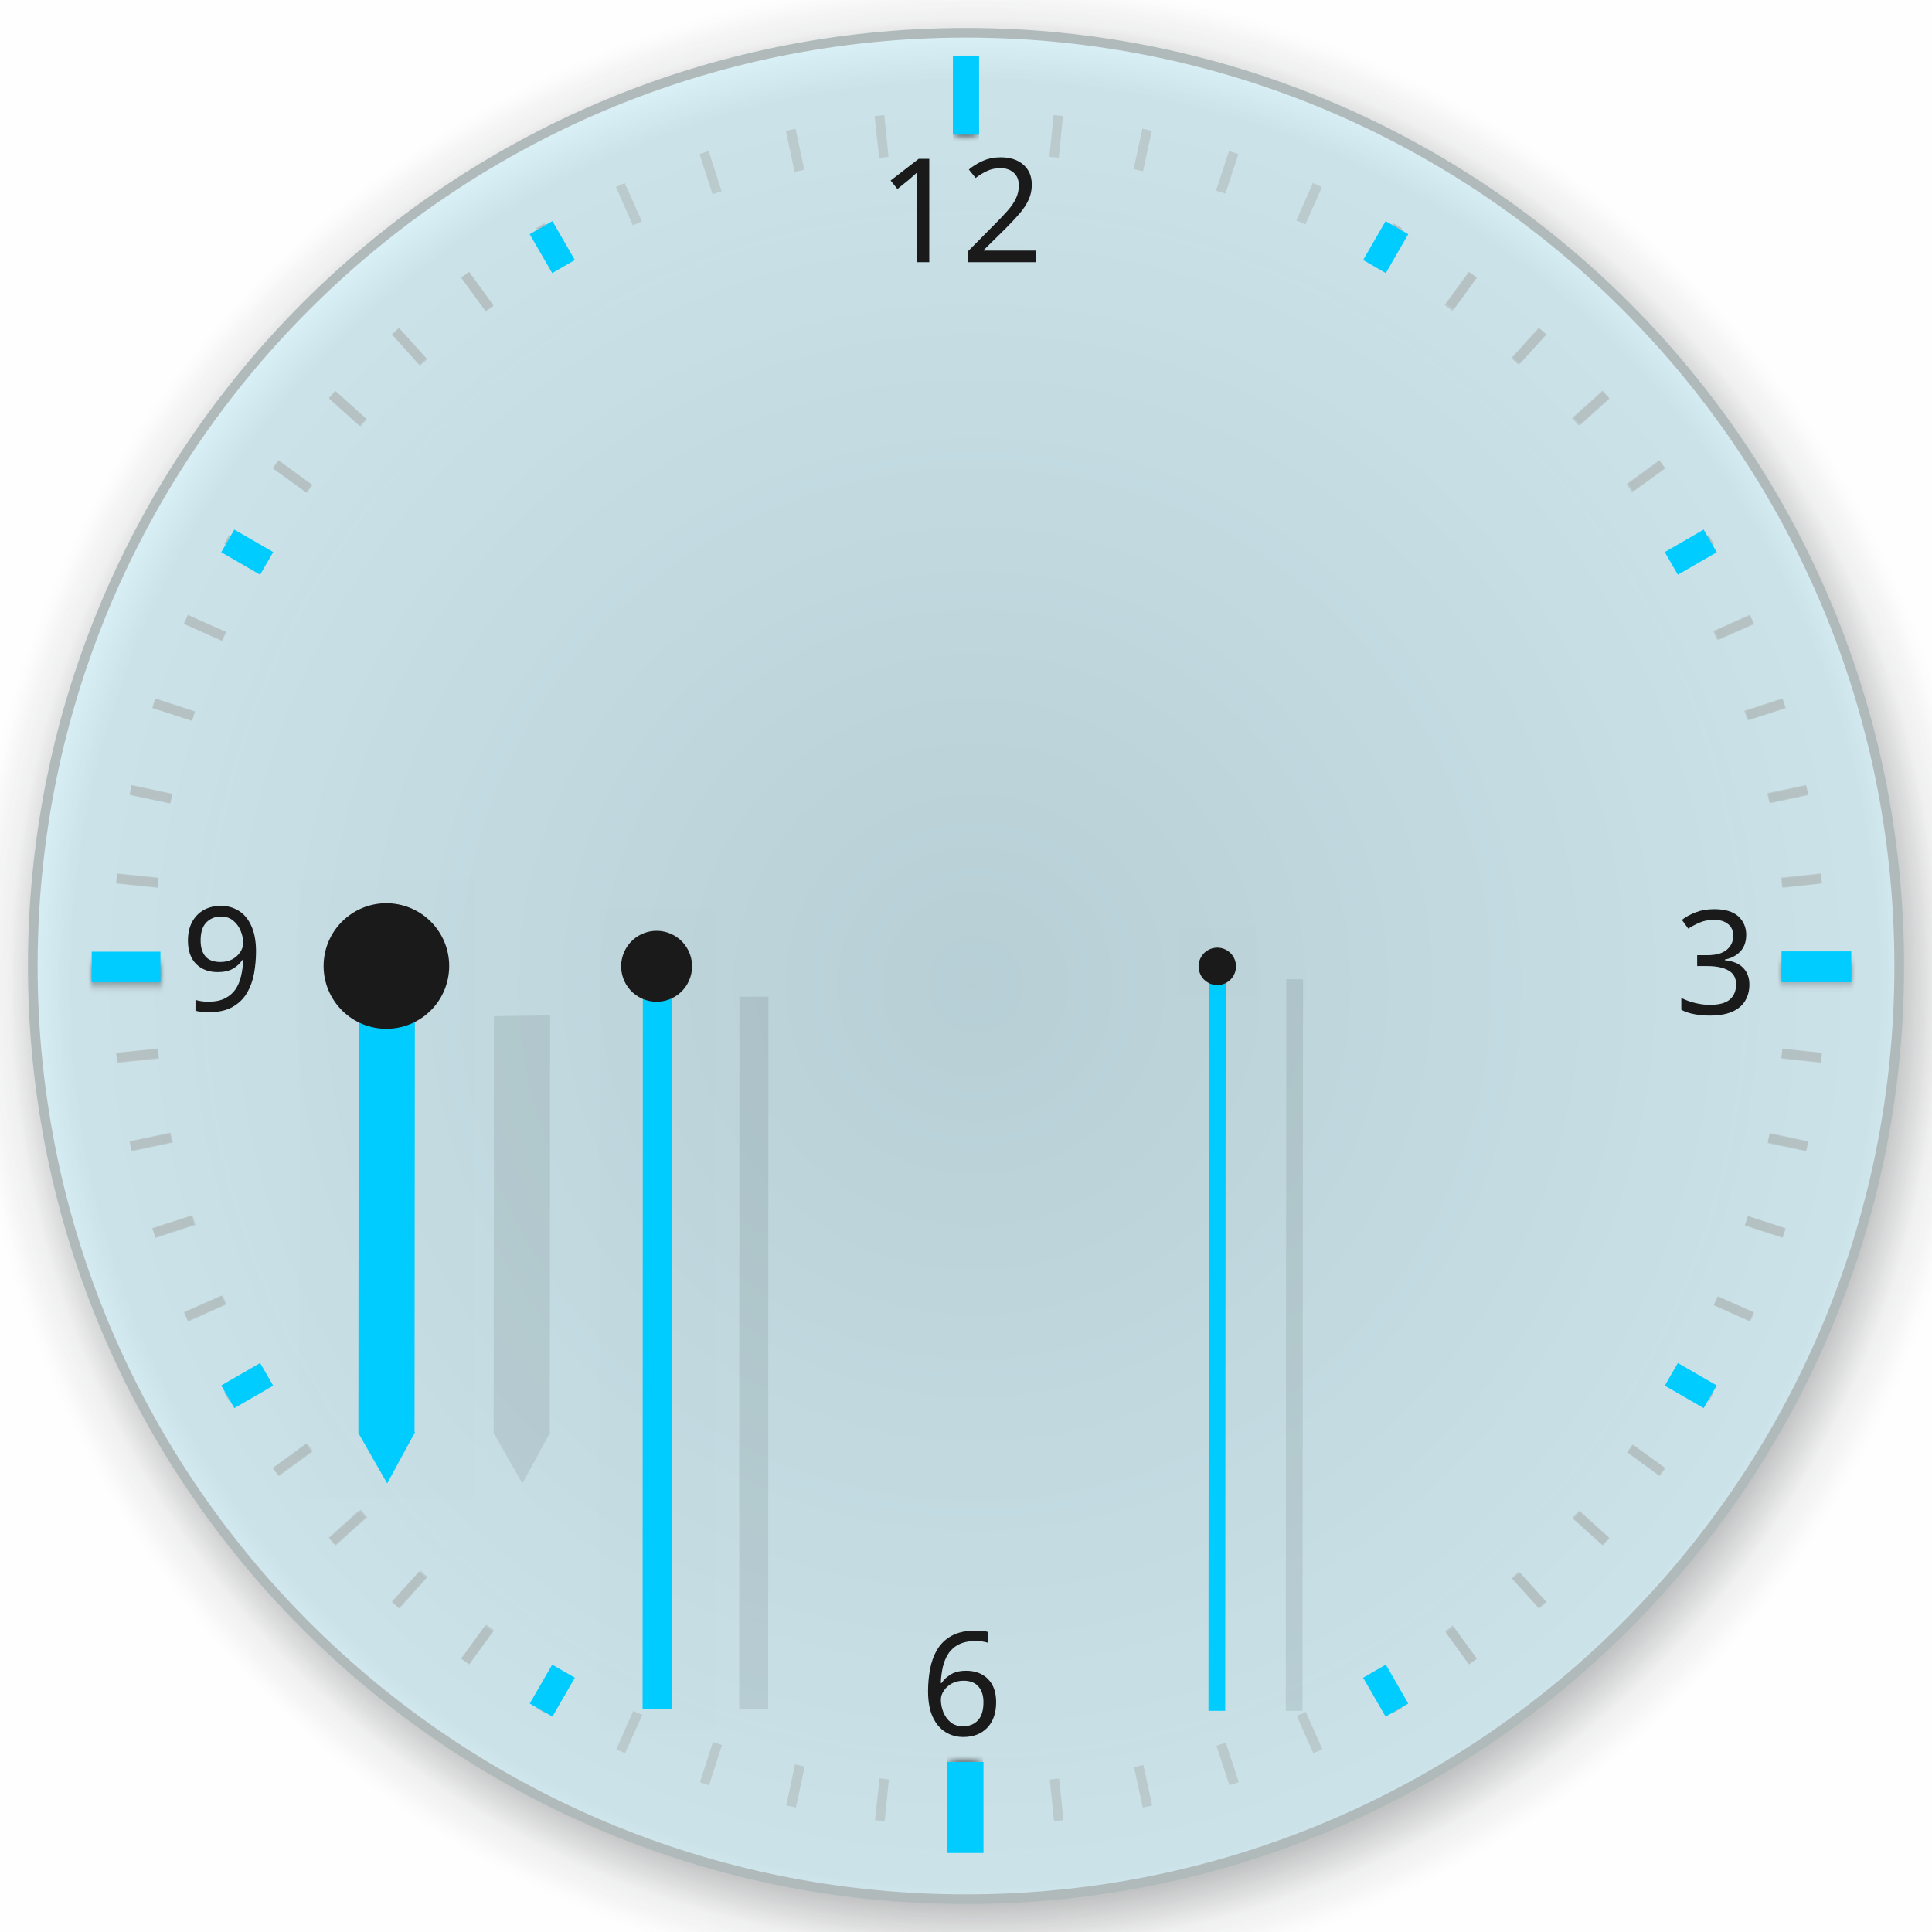
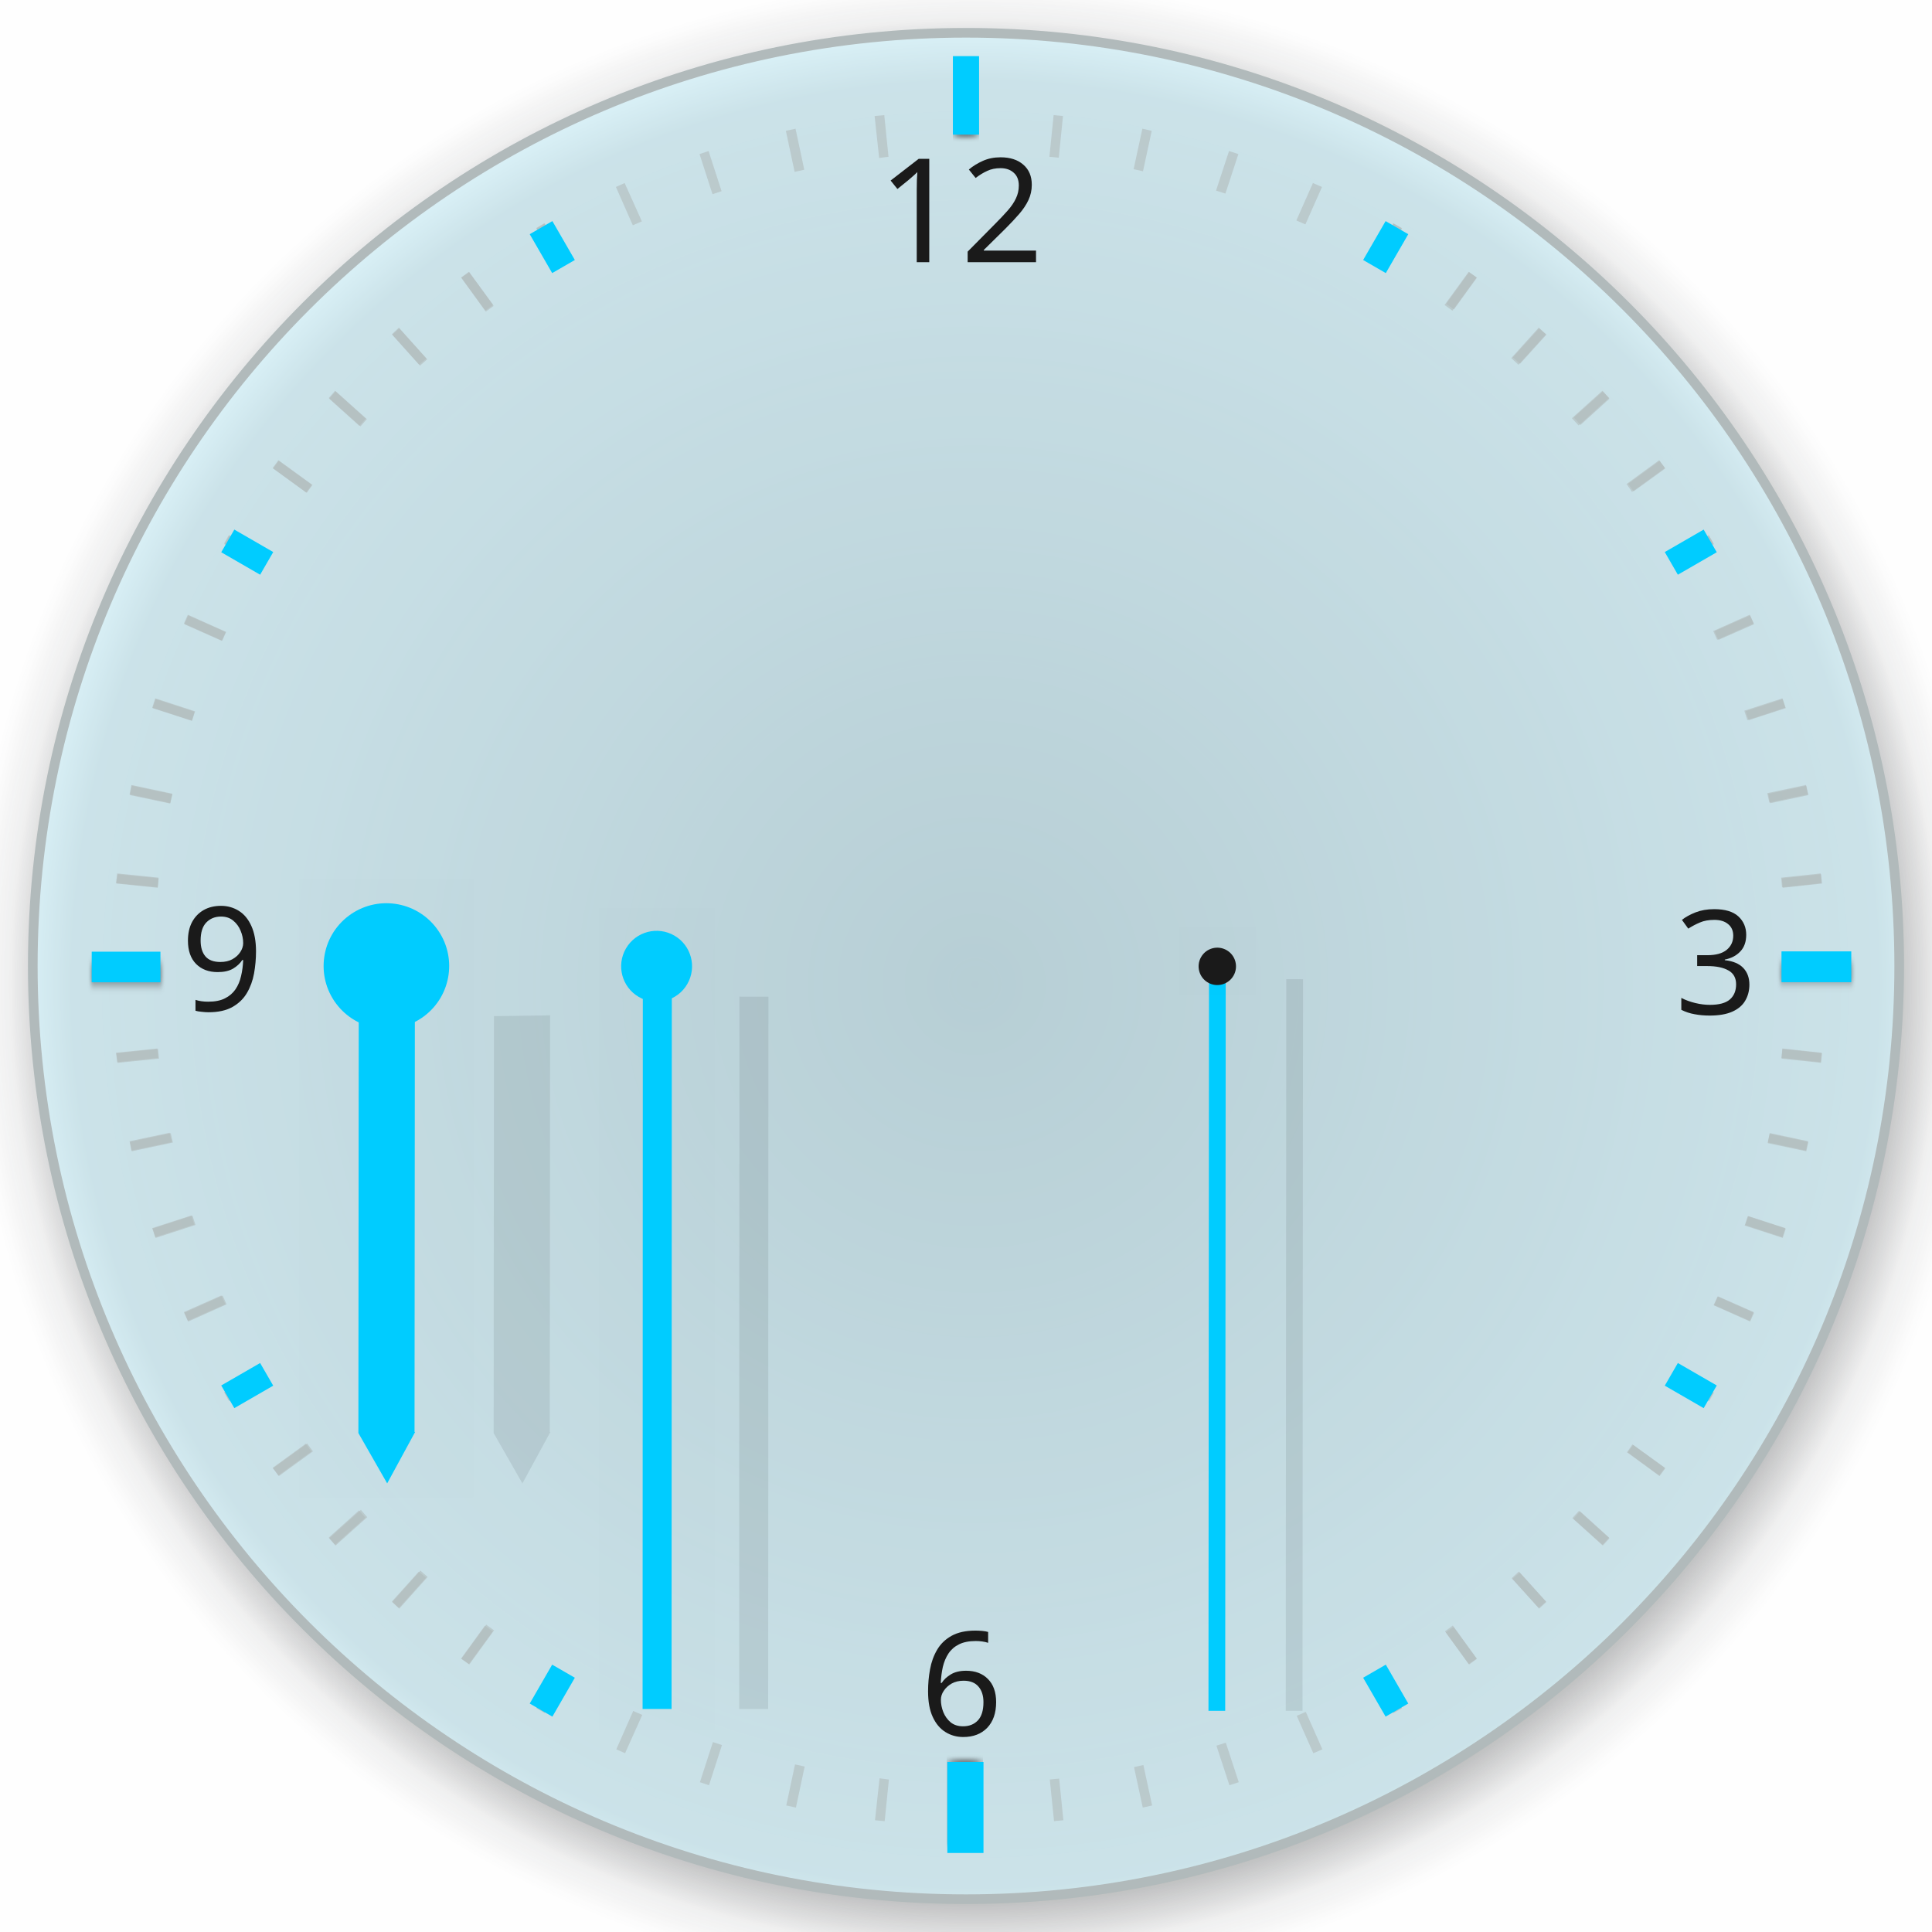
<svg xmlns="http://www.w3.org/2000/svg" xmlns:xlink="http://www.w3.org/1999/xlink" version="1.0" height="200" width="200" id="svg2">
  <defs id="defs5">
    <linearGradient id="linearGradient4011">
      <stop id="stop4013" offset="0" style="stop-color:#232629;stop-opacity:1;" />
      <stop style="stop-color:#232629;stop-opacity:0.523;" offset="0.9" id="stop4019" />
      <stop id="stop4021" offset="0.96" style="stop-color:#232629;stop-opacity:0.107;" />
      <stop id="stop4015" offset="1" style="stop-color:#232629;stop-opacity:0;" />
    </linearGradient>
    <filter height="1.905" y="-0.453" width="1.123" x="-0.061" id="filter5590" color-interpolation-filters="sRGB">
      <feGaussianBlur id="feGaussianBlur5592" stdDeviation="0.511" />
    </filter>
    <filter height="1.905" y="-0.453" width="1.123" x="-0.061" id="filter5574" color-interpolation-filters="sRGB">
      <feGaussianBlur id="feGaussianBlur5576" stdDeviation="0.511" />
    </filter>
    <filter height="1.123" y="-0.061" width="1.905" x="-0.453" id="filter5578" color-interpolation-filters="sRGB">
      <feGaussianBlur id="feGaussianBlur5580" stdDeviation="0.511" />
    </filter>
    <radialGradient r="96.606" fy="382.729" fx="1255.872" cy="382.729" cx="1255.872" gradientUnits="userSpaceOnUse" id="radialGradient4671" xlink:href="#linearGradient4011" />
    <radialGradient r="96.606" fy="382.729" fx="1255.872" cy="382.729" cx="1255.872" gradientUnits="userSpaceOnUse" id="radialGradient4671-1" xlink:href="#linearGradient4011" gradientTransform="matrix(1.076543,0,0,1.076543,-333.5874,169.8928)" />
  </defs>
  <g transform="translate(-1798.136,76.7415)" style="display:none" id="layer1" />
  <g transform="translate(-1798.136,76.7415)" style="display:inline" id="layer2" />
  <g id="layer4" style="display:inline" transform="translate(-1028.03,408.4746)" />
  <g id="layer5" style="display:inline" transform="translate(-1028.03,408.4746)" />
  <g transform="translate(-917.4624,-480.017)" id="ClockFace">
    <circle id="path4329-4" style="fill:url(#radialGradient4671-1);fill-opacity:1;stroke:none;opacity:0.66" cx="1018.413" cy="581.917" r="104" />
    <g id="g4323">
      <rect style="opacity:0.005;fill:#717171;fill-opacity:1;stroke:none" id="rect4069" width="214" height="214" x="910.462" y="473.017" />
      <circle transform="matrix(1.076543,0,0,1.076543,-334.5376,169.9925)" id="path4329" style="fill:url(#radialGradient4671);fill-opacity:1;stroke:none" />
      <g id="g4245">
        <path d="m 1352.477,382.729 a 96.606,96.606 0 0 1 -96.606,96.606 96.606,96.606 0 0 1 -96.606,-96.606 96.606,96.606 0 0 1 96.606,-96.606 96.606,96.606 0 0 1 96.606,96.606 z" id="path5099" style="fill:#d5f6ff;fill-opacity:1;stroke:none;opacity:0.7" transform="translate(-238.4086,197.2873)" />
        <g transform="translate(-0.5084997,-0.4121934)" id="g6149">
          <path id="path5480" d="m 974.362,503.58 -0.844,0.5 2.094,3.594 c 0.278,-0.163 0.564,-0.308 0.844,-0.469 z m 87.875,0 -2.031,3.531 c 0.293,0.167 0.585,0.33 0.875,0.5 l 2.031,-3.531 z m -95.687,5.031 -0.812,0.562 2.469,3.406 c 0.269,-0.199 0.541,-0.398 0.813,-0.594 z m 103.5,0 -2.375,3.281 c 0.267,0.192 0.548,0.368 0.812,0.562 l 2.375,-3.281 z m -110.75,5.812 -0.719,0.656 2.781,3.094 c 0.24,-0.219 0.508,-0.408 0.75,-0.625 z m 118,0 -2.719,3 c 0.248,0.221 0.504,0.432 0.75,0.656 l 2.719,-3 z m -124.594,6.531 -0.656,0.75 3.125,2.812 c 0.219,-0.247 0.434,-0.505 0.656,-0.75 z m 131.188,0 -3,2.688 c 0.233,0.255 0.458,0.523 0.687,0.781 l 3,-2.719 z m -137.063,7.188 -0.594,0.781 3.438,2.5 c 0.192,-0.268 0.367,-0.547 0.562,-0.812 z m 142.938,0 -3.25,2.375 c 0.191,0.259 0.375,0.52 0.562,0.781 l 3.281,-2.375 z m -148.063,7.75 -0.5,0.875 3.688,2.125 c 0.166,-0.292 0.331,-0.585 0.5,-0.875 z m 153.188,0 -3.5,2.031 c 0.17,0.29 0.333,0.582 0.5,0.875 l 3.5,-2.031 z m -157.438,8.25 -0.406,0.906 3.875,1.719 c 0.133,-0.305 0.27,-0.603 0.406,-0.906 z m 161.688,0 -3.688,1.625 c 0.136,0.301 0.274,0.603 0.406,0.906 l 3.688,-1.625 z m -165.063,8.656 -0.312,0.938 4.062,1.312 c 0.098,-0.308 0.18,-0.631 0.281,-0.938 z m 168.438,0 -3.844,1.25 c 0.102,0.31 0.214,0.626 0.312,0.938 l 3.844,-1.25 z m -170.906,8.969 -0.188,0.969 4.156,0.875 c 0.066,-0.324 0.149,-0.646 0.219,-0.969 z m 173.344,0 -3.937,0.844 c 0.069,0.321 0.122,0.647 0.187,0.969 l 3.969,-0.844 z m -174.812,9.156 -0.125,0.969 4.281,0.438 c 0.031,-0.322 0.059,-0.648 0.094,-0.969 l -4.25,-0.438 z m 176.344,0 -4.062,0.438 c 0.035,0.321 0.063,0.647 0.094,0.969 l 4.062,-0.438 -0.094,-0.969 z m -172.156,18.094 -4.312,0.438 0.125,1 4.281,-0.438 c -0.037,-0.333 -0.061,-0.666 -0.094,-1 z m 168.156,0 c -0.033,0.334 -0.057,0.667 -0.094,1 l 4.094,0.438 0.094,-1 z m -166.844,8.719 -4.219,0.906 0.188,0.969 4.25,-0.906 c -0.071,-0.322 -0.152,-0.645 -0.219,-0.969 z m 165.531,0.062 c -0.067,0.324 -0.148,0.646 -0.219,0.969 l 4,0.844 0.219,-0.969 z m -163.281,8.469 -4.125,1.344 0.312,0.969 4.125,-1.344 c -0.107,-0.323 -0.209,-0.644 -0.312,-0.969 z m 161,0.062 c -0.104,0.325 -0.205,0.646 -0.313,0.969 l 3.938,1.281 0.312,-0.969 z m -157.875,8.219 -3.969,1.781 0.406,0.906 3.969,-1.781 c -0.138,-0.303 -0.272,-0.601 -0.406,-0.906 z m 154.75,0.094 c -0.134,0.303 -0.269,0.605 -0.406,0.906 l 3.781,1.688 0.406,-0.906 z m -150.75,7.781 -3.813,2.188 0.5,0.875 3.813,-2.188 c -0.17,-0.289 -0.334,-0.584 -0.5,-0.875 z m 146.75,0.094 c -0.168,0.292 -0.329,0.585 -0.5,0.875 l 3.625,2.094 0.5,-0.875 z m -142,7.344 -3.531,2.562 0.594,0.812 3.531,-2.562 c -0.2,-0.27 -0.397,-0.54 -0.594,-0.812 z m 137.187,0.094 c -0.193,0.268 -0.366,0.547 -0.562,0.812 l 3.375,2.469 0.594,-0.812 z m -131.625,6.781 -3.281,2.938 0.656,0.75 3.281,-2.938 c -0.224,-0.246 -0.435,-0.502 -0.656,-0.75 z m 126.094,0.094 c -0.226,0.253 -0.458,0.499 -0.688,0.75 l 3.156,2.844 0.687,-0.75 z m -119.937,6.188 -2.906,3.25 0.719,0.688 2.938,-3.281 c -0.248,-0.221 -0.504,-0.432 -0.75,-0.656 z m 113.719,0.094 c -0.251,0.228 -0.496,0.462 -0.75,0.688 l 2.844,3.156 0.75,-0.688 z m -106.906,5.5 -2.562,3.531 0.812,0.594 2.562,-3.531 c -0.272,-0.195 -0.543,-0.395 -0.812,-0.594 z m 100.062,0.094 c -0.27,0.198 -0.54,0.399 -0.812,0.594 l 2.5,3.438 0.812,-0.594 z m -92.656,4.781 -2.187,3.781 0.844,0.5 2.188,-3.812 c -0.28,-0.16 -0.566,-0.306 -0.844,-0.469 z m 85.25,0.062 c -0.283,0.165 -0.559,0.338 -0.844,0.5 l 2.125,3.719 0.875,-0.5 z m -77.437,4 -1.75,3.969 0.906,0.406 1.781,-3.969 c -0.313,-0.138 -0.626,-0.265 -0.937,-0.406 z m 69.625,0.094 c -0.308,0.139 -0.628,0.271 -0.938,0.406 l 1.719,3.875 0.938,-0.406 z m -61.375,3.125 -1.344,4.156 0.938,0.312 1.344,-4.156 c -0.314,-0.1 -0.625,-0.209 -0.937,-0.312 z m 53.094,0.062 c -0.322,0.106 -0.645,0.21 -0.969,0.312 l 1.344,4.094 0.969,-0.312 z m -44.594,2.25 -0.906,4.25 1,0.219 0.906,-4.25 c -0.334,-0.069 -0.668,-0.146 -1,-0.219 z m 36.062,0.062 c -0.327,0.07 -0.641,0.152 -0.969,0.219 l 0.906,4.188 0.969,-0.219 z m -27.312,1.375 -0.469,4.344 1,0.094 0.438,-4.312 c -0.325,-0.032 -0.645,-0.089 -0.969,-0.125 z m 18.594,0.031 c -0.323,0.035 -0.645,0.062 -0.969,0.094 l 0.437,4.312 0.969,-0.094 z" style="font-size:medium;font-style:normal;font-variant:normal;font-weight:normal;font-stretch:normal;text-indent:0;text-align:start;text-decoration:none;line-height:normal;letter-spacing:normal;word-spacing:normal;text-transform:none;direction:ltr;block-progression:tb;writing-mode:lr-tb;text-anchor:start;baseline-shift:baseline;opacity:0.6;color:#000000;fill:#b1babb;fill-opacity:1;stroke:none;stroke-width:1px;marker:none;visibility:visible;display:inline;overflow:visible;enable-background:accumulate;font-family:Sans;-inkscape-font-specification:Sans" />
          <path style="color:#000000;font-style:normal;font-variant:normal;font-weight:normal;font-stretch:normal;font-size:medium;line-height:normal;font-family:Sans;-inkscape-font-specification:Sans;text-indent:0;text-align:start;text-decoration:none;text-decoration-line:none;letter-spacing:normal;word-spacing:normal;text-transform:none;direction:ltr;block-progression:tb;writing-mode:lr-tb;baseline-shift:baseline;text-anchor:start;display:inline;overflow:visible;visibility:visible;opacity:0.6;fill:#b1babb;fill-opacity:1;stroke:none;stroke-width:1px;marker:none;enable-background:accumulate" d="m 974.322,657.721 -0.844,-0.5 2.094,-3.594 c 0.278,0.163 0.564,0.308 0.844,0.469 z m 87.875,0 -2.031,-3.531 c 0.293,-0.167 0.585,-0.33 0.875,-0.5 l 2.031,3.531 z m -95.688,-5.031 -0.812,-0.562 2.469,-3.406 c 0.269,0.199 0.541,0.398 0.813,0.594 z m 103.5,0 -2.375,-3.281 c 0.267,-0.192 0.548,-0.368 0.812,-0.562 l 2.375,3.281 z m -110.75,-5.812 -0.719,-0.656 2.781,-3.094 c 0.24,0.219 0.508,0.408 0.75,0.625 z m 118,0 -2.719,-3 c 0.248,-0.221 0.504,-0.432 0.75,-0.656 l 2.719,3 z m -124.594,-6.531 -0.656,-0.75 3.125,-2.812 c 0.219,0.247 0.434,0.505 0.656,0.75 z m 131.188,0 -3,-2.688 c 0.233,-0.255 0.458,-0.523 0.687,-0.781 l 3,2.719 z m -137.063,-7.188 -0.594,-0.781 3.438,-2.5 c 0.192,0.268 0.367,0.547 0.562,0.812 z m 142.938,0 -3.25,-2.375 c 0.191,-0.259 0.375,-0.52 0.562,-0.781 l 3.281,2.375 z m -148.063,-7.75 -0.5,-0.875 3.688,-2.125 c 0.166,0.292 0.331,0.585 0.5,0.875 z m 153.188,0 -3.5,-2.031 c 0.17,-0.29 0.333,-0.582 0.5,-0.875 l 3.5,2.031 z m -157.438,-8.25 -0.406,-0.906 3.875,-1.719 c 0.133,0.305 0.27,0.603 0.406,0.906 z m 161.688,0 -3.688,-1.625 c 0.136,-0.301 0.274,-0.603 0.406,-0.906 l 3.688,1.625 z m -165.063,-8.656 -0.312,-0.938 4.062,-1.312 c 0.098,0.308 0.18,0.631 0.281,0.938 z m 168.438,0 -3.844,-1.25 c 0.102,-0.31 0.214,-0.626 0.312,-0.938 l 3.844,1.25 z m -170.906,-8.969 -0.188,-0.969 4.156,-0.875 c 0.066,0.324 0.149,0.646 0.219,0.969 z m 173.344,0 -3.937,-0.844 c 0.069,-0.321 0.122,-0.647 0.187,-0.969 l 3.969,0.844 z m -174.812,-9.156 -0.125,-0.969 4.281,-0.438 c 0.031,0.322 0.059,0.648 0.094,0.969 l -4.25,0.438 z m 176.344,0 -4.062,-0.438 c 0.035,-0.321 0.063,-0.647 0.094,-0.969 l 4.062,0.438 -0.094,0.969 z m -172.156,-18.094 -4.312,-0.438 0.125,-1 4.281,0.438 c -0.037,0.333 -0.061,0.666 -0.094,1 z m 168.156,0 c -0.033,-0.334 -0.057,-0.667 -0.094,-1 l 4.094,-0.438 0.094,1 z m -166.844,-8.719 -4.219,-0.906 0.188,-0.969 4.25,0.906 c -0.071,0.322 -0.152,0.645 -0.219,0.969 z m 165.531,-0.062 c -0.067,-0.324 -0.148,-0.646 -0.219,-0.969 l 4,-0.844 0.219,0.969 z m -163.281,-8.469 -4.125,-1.344 0.312,-0.969 4.125,1.344 c -0.107,0.323 -0.209,0.644 -0.312,0.969 z m 161,-0.062 c -0.104,-0.325 -0.205,-0.646 -0.313,-0.969 l 3.938,-1.281 0.312,0.969 z m -157.875,-8.219 -3.969,-1.781 0.406,-0.906 3.969,1.781 c -0.138,0.303 -0.272,0.601 -0.406,0.906 z m 154.75,-0.094 c -0.134,-0.303 -0.269,-0.605 -0.406,-0.906 l 3.781,-1.688 0.406,0.906 z m -150.75,-7.781 -3.813,-2.188 0.5,-0.875 3.813,2.188 c -0.17,0.289 -0.334,0.584 -0.5,0.875 z m 146.75,-0.094 c -0.168,-0.292 -0.329,-0.585 -0.5,-0.875 l 3.625,-2.094 0.5,0.875 z m -142,-7.344 -3.531,-2.562 0.594,-0.812 3.531,2.562 c -0.2,0.27 -0.397,0.54 -0.594,0.812 z m 137.187,-0.094 c -0.193,-0.268 -0.366,-0.547 -0.562,-0.812 l 3.375,-2.469 0.594,0.812 z m -131.625,-6.781 -3.281,-2.938 0.656,-0.75 3.281,2.938 c -0.224,0.246 -0.435,0.502 -0.656,0.75 z m 126.094,-0.094 c -0.226,-0.253 -0.458,-0.499 -0.688,-0.75 l 3.156,-2.844 0.687,0.75 z m -119.938,-6.188 -2.906,-3.25 0.719,-0.688 2.938,3.281 c -0.248,0.221 -0.504,0.432 -0.75,0.656 z m 113.719,-0.094 c -0.251,-0.228 -0.496,-0.462 -0.75,-0.688 l 2.844,-3.156 0.75,0.688 z m -106.906,-5.5 -2.562,-3.531 0.812,-0.594 2.562,3.531 c -0.272,0.195 -0.543,0.395 -0.812,0.594 z m 100.063,-0.094 c -0.27,-0.198 -0.54,-0.399 -0.812,-0.594 l 2.5,-3.438 0.812,0.594 z m -92.656,-4.781 -2.187,-3.781 0.844,-0.5 2.188,3.812 c -0.28,0.16 -0.566,0.306 -0.844,0.469 z m 85.25,-0.062 c -0.283,-0.165 -0.559,-0.338 -0.844,-0.5 l 2.125,-3.719 0.875,0.5 z m -77.437,-4 -1.75,-3.969 0.906,-0.406 1.781,3.969 c -0.313,0.138 -0.626,0.265 -0.937,0.406 z m 69.625,-0.094 c -0.308,-0.139 -0.628,-0.271 -0.938,-0.406 l 1.719,-3.875 0.938,0.406 z m -61.375,-3.125 -1.344,-4.156 0.938,-0.312 1.344,4.156 c -0.314,0.1 -0.625,0.209 -0.937,0.312 z m 53.094,-0.062 c -0.322,-0.106 -0.645,-0.21 -0.969,-0.312 l 1.344,-4.094 0.969,0.312 z m -44.594,-2.25 -0.906,-4.25 1,-0.219 0.906,4.25 c -0.334,0.069 -0.668,0.146 -1,0.219 z m 36.062,-0.062 c -0.327,-0.07 -0.641,-0.152 -0.969,-0.219 l 0.906,-4.188 0.969,0.219 z m -27.312,-1.375 -0.469,-4.344 1,-0.094 0.438,4.312 c -0.325,0.032 -0.645,0.089 -0.969,0.125 z m 18.594,-0.031 c -0.323,-0.035 -0.645,-0.062 -0.969,-0.094 l 0.437,-4.312 0.969,0.094 z" id="path4514" />
        </g>
        <rect style="fill:#212121;fill-opacity:0.413;stroke:none;filter:url(#filter5590)" id="rect5549" width="20" height="2.709" x="927.479" y="580.171" transform="matrix(0.3669433,0,0,0.8634778,586.551,78.71844)" />
        <rect y="578.535" x="926.956" height="3.167" width="7.115" id="rect5442" style="fill:#00ccff;fill-opacity:1;stroke:none" />
        <rect y="580.172" x="1088.579" height="2.709" width="20" id="rect5531" style="fill:#1c1c1c;fill-opacity:0.361;stroke:none;filter:url(#filter5574)" transform="matrix(0.3745782,0,0,0.8188335,693.9931,104.5514)" />
        <rect style="fill:#00ccff;fill-opacity:1;stroke:none" id="rect5446" width="7.224" height="3.189" x="1101.882" y="578.504" />
        <rect transform="matrix(0,0.447875,-1.213096,0,-587.0654,505.786)" style="fill:#2a2a2a;fill-opacity:0.524;stroke:none;filter:url(#filter5578)" id="rect5571" width="20" height="2.709" x="349.026" y="-1323.934" />
        <rect y="-1019.273" x="662.417" height="3.742" width="9.419" id="rect5448" style="fill:#00ccff;fill-opacity:1;stroke:none" transform="matrix(0,1,-1,0,0,0)" />
        <path transform="translate(-238.4086,197.2873)" style="fill:none;stroke:#b1babb;stroke-opacity:1" id="path5627" d="m 1352.477,382.729 a 96.606,96.606 0 0 1 -96.606,96.606 96.606,96.606 0 0 1 -96.606,-96.606 96.606,96.606 0 0 1 96.606,-96.606 96.606,96.606 0 0 1 96.606,96.606 z" />
        <g transform="translate(-0.5084997,-0.4121934)" id="g6073">
          <path d="m 1090.307,537.577 4.027,-2.325 1.355,2.346 -4.027,2.325 z m -149.435,86.276 4.027,-2.325 1.355,2.346 -4.027,2.325 z" style="fill:#00ccff;fill-opacity:1;stroke:none" id="path6063" />
          <path id="path6065" style="fill:#00ccff;fill-opacity:1;stroke:none" d="m 1059.083,507.345 2.325,-4.027 2.346,1.355 -2.325,4.027 z m -86.276,149.435 2.325,-4.027 2.346,1.355 -2.325,4.027 z" />
          <path d="m 944.9,539.923 -4.027,-2.325 1.355,-2.346 4.027,2.325 z m 149.435,86.276 -4.027,-2.325 1.355,-2.346 4.027,2.325 z" style="fill:#00ccff;fill-opacity:1;stroke:none" id="path6067" />
          <path id="path6069" style="fill:#00ccff;fill-opacity:1;stroke:none" d="m 975.132,508.699 -2.325,-4.027 2.346,-1.355 2.325,4.027 z m 86.276,149.435 -2.325,-4.027 2.346,-1.355 2.325,4.027 z" />
        </g>
        <rect y="-1323.934" x="349.026" height="2.709" width="20" id="rect4510" style="fill:#2a2a2a;fill-opacity:0.524;stroke:none;filter:url(#filter5578)" transform="matrix(0,0.4058559,-0.8691949,0,-132.1378,344.5087)" />
        <rect transform="matrix(0,1,-1,0,0,0)" style="fill:#00ccff;fill-opacity:1;stroke:none" id="rect4512" width="8.124" height="2.709" x="485.829" y="-1018.815" />
        <text xml:space="preserve" style="font-style:normal;font-weight:normal;font-size:15px;line-height:125%;font-family:sans-serif;letter-spacing:0px;word-spacing:0px;fill:#1a1a1a;fill-opacity:1;stroke:none;stroke-width:1px;stroke-linecap:butt;stroke-linejoin:miter;stroke-opacity:1;" x="936.168" y="584.649" id="text4204">
          <tspan id="tspan4206" x="936.168" y="584.649" style="font-style:normal;font-variant:normal;font-weight:normal;font-stretch:normal;font-size:15px;font-family:Aller;-inkscape-font-specification:Aller;fill:#1a1a1a;fill-opacity:1;">9</tspan>
        </text>
        <text id="text4208" y="584.993" x="1090.838" style="font-style:normal;font-weight:normal;font-size:15px;line-height:125%;font-family:sans-serif;letter-spacing:0px;word-spacing:0px;fill:#1a1a1a;fill-opacity:1;stroke:none;stroke-width:1px;stroke-linecap:butt;stroke-linejoin:miter;stroke-opacity:1;" xml:space="preserve">
          <tspan style="font-style:normal;font-variant:normal;font-weight:normal;font-stretch:normal;font-size:15px;font-family:Aller;-inkscape-font-specification:Aller;fill:#1a1a1a;fill-opacity:1;" y="584.993" x="1090.838" id="tspan4210">3</tspan>
        </text>
        <text id="text4212" y="659.676" x="1012.708" style="font-style:normal;font-weight:normal;font-size:15px;line-height:125%;font-family:sans-serif;letter-spacing:0px;word-spacing:0px;fill:#1a1a1a;fill-opacity:1;stroke:none;stroke-width:1px;stroke-linecap:butt;stroke-linejoin:miter;stroke-opacity:1;" xml:space="preserve">
          <tspan style="font-style:normal;font-variant:normal;font-weight:normal;font-stretch:normal;font-size:15px;font-family:Aller;-inkscape-font-specification:Aller;fill:#1a1a1a;fill-opacity:1;" y="659.676" x="1012.708" id="tspan4214">6</tspan>
        </text>
        <text xml:space="preserve" style="font-style:normal;font-weight:normal;font-size:15px;line-height:125%;font-family:sans-serif;letter-spacing:0px;word-spacing:0px;fill:#1a1a1a;fill-opacity:1;stroke:none;stroke-width:1px;stroke-linecap:butt;stroke-linejoin:miter;stroke-opacity:1;" x="1008.331" y="507.159" id="text4216">
          <tspan id="tspan4218" x="1008.331" y="507.159" style="font-style:normal;font-variant:normal;font-weight:normal;font-stretch:normal;font-size:15px;font-family:Aller;-inkscape-font-specification:Aller;fill:#1a1a1a;fill-opacity:1;">12</tspan>
        </text>
      </g>
    </g>
  </g>
  <g id="HourHand" transform="matrix(-0.6000147,-0.799989,0.799989,-0.6000147,185.5251,1262.698)">
    <rect transform="matrix(-0.6000147,0.799989,-0.799989,-0.6000147,1122.662,607.6191)" y="91" x="33" height="64" width="18" id="rect4673" style="opacity:0.01;fill:#232629;fill-opacity:0.604;stroke:none" />
    <path style="fill:#00ccff;fill-opacity:1;stroke:none" d="m 980.523,549.887 -5.955,-0.742 2.521,5.509 0.036,-0.051 34.481,25.905 3.422,-4.698 -34.481,-25.905 z" id="rect5450" />
-     <path transform="translate(-753.9339,199.1847)" d="m 1777.896,382.032 a 6.499,6.499 0 0 1 -6.499,6.499 6.499,6.499 0 0 1 -6.5,-6.499 6.499,6.499 0 0 1 6.5,-6.499 6.499,6.499 0 0 1 6.499,6.499 z" id="path5455-2" style="fill:#1a1a1a;fill-opacity:1;stroke:none" />
+     <path transform="translate(-753.9339,199.1847)" d="m 1777.896,382.032 a 6.499,6.499 0 0 1 -6.499,6.499 6.499,6.499 0 0 1 -6.5,-6.499 6.499,6.499 0 0 1 6.5,-6.499 6.499,6.499 0 0 1 6.499,6.499 z" id="path5455-2" style="fill:#00ccff;fill-opacity:1;stroke:none" />
  </g>
  <g id="MinuteHand" transform="matrix(-0.5033012,0.864111,-0.864111,-0.5033012,1082.352,-486.6583)" style="fill:#717171;fill-opacity:1">
    <rect transform="matrix(-0.5033012,-0.864111,0.864111,-0.5033012,966.2824,692.0649)" y="94" x="64" height="85" width="12" id="rect4675" style="opacity:0.01;fill:#232629;fill-opacity:0.604;stroke:none" />
    <path id="rect5459" d="m 588.165,1012.615 75.736,7e-4 0,3 -75.736,-7e-4 z" style="fill:#00ccff;stroke:none;fill-opacity:1" transform="matrix(0.8642748,-0.5030199,0.5030199,0.8642748,0,0)" />
-     <path style="fill:#1a1a1a;fill-opacity:1;stroke:none" id="path5457" d="m 1777.896,382.032 a 6.499,6.499 0 0 1 -6.499,6.499 6.499,6.499 0 0 1 -6.5,-6.499 6.499,6.499 0 0 1 6.5,-6.499 6.499,6.499 0 0 1 6.499,6.499 z" transform="matrix(0.5647512,0,0,0.5647512,17.10373,365.5042)" />
+     <path style="fill:#00ccff;fill-opacity:1;stroke:none" id="path5457" d="m 1777.896,382.032 a 6.499,6.499 0 0 1 -6.499,6.499 6.499,6.499 0 0 1 -6.5,-6.499 6.499,6.499 0 0 1 6.5,-6.499 6.499,6.499 0 0 1 6.499,6.499 z" transform="matrix(0.5647512,0,0,0.5647512,17.10373,365.5042)" />
  </g>
  <g id="SecondHand" transform="matrix(-0.5006173,0.8656687,-0.8656687,-0.5006173,1138.495,-489.7159)">
    <rect transform="matrix(0.8660254,-0.5,0.5,0.8660254,0,0)" y="1011.187" x="589.805" height="1.732" width="77.736" id="rect6212" style="fill:#00ccff;fill-opacity:1;stroke:none" />
    <rect transform="matrix(-0.5006173,-0.8656687,0.8656687,-0.5006173,985.8723,726.5489)" y="96" x="106" height="7" width="8" id="rect4677" style="opacity:0.01;fill:#232629;fill-opacity:0.604;stroke:none" />
    <path id="path6214" d="m 1777.896,382.032 c 0,3.59 -2.91,6.499 -6.499,6.499 -3.59,0 -6.5,-2.91 -6.5,-6.499 0,-3.59 2.91,-6.499 6.5,-6.499 3.59,0 6.499,2.91 6.499,6.499 z" style="fill:#1a1a1a;fill-opacity:1;stroke:none" transform="matrix(0.2978345,0,0,0.2978345,489.8134,467.4493)" />
  </g>
  <g transform="matrix(-0.6000147,-0.799989,0.799989,-0.6000147,199.5251,1262.698)" id="HourHandShadow" style="opacity:0.1">
    <path id="path4376" d="m 980.523,549.887 -5.955,-0.742 2.521,5.509 0.036,-0.051 34.481,25.905 3.422,-4.698 -34.481,-25.905 z" style="fill:#232629;fill-opacity:1;stroke:none" />
    <path transform="translate(-754,199.1995)" d="m 1777.896,382.032 a 6.499,6.499 0 0 1 -6.499,6.499 6.499,6.499 0 0 1 -6.5,-6.499 6.499,6.499 0 0 1 6.5,-6.499 6.499,6.499 0 0 1 6.499,6.499 z" id="path4378" style="fill:#232629;fill-opacity:0.004;stroke:none" />
  </g>
  <g transform="matrix(-0.5006173,0.8656687,-0.8656687,-0.5006173,1146.495,-489.7159)" id="SecondHandShadow" style="opacity:0.1;fill:#232629;fill-opacity:1">
    <path id="rect4414" d="m 591.805,1011.186 75.736,0 0,1.732 -75.736,0 z" style="fill:#232629;stroke:none" transform="matrix(0.8660254,-0.5,0.5,0.8660254,0,0)" />
    <path transform="matrix(0.2978345,0,0,0.2978345,489.8134,467.4493)" d="m 1777.896,382.032 a 6.499,6.499 0 0 1 -6.499,6.499 6.499,6.499 0 0 1 -6.5,-6.499 6.499,6.499 0 0 1 6.5,-6.499 6.499,6.499 0 0 1 6.499,6.499 z" id="path4416" style="fill:#232629;fill-opacity:0.004;stroke:none" />
    <rect transform="matrix(-0.5006173,-0.8656687,0.8656687,-0.5006173,988.876,731.7429)" y="97" x="113" height="82" width="6" id="rect4715" style="opacity:0.01;fill:#232629;fill-opacity:0.604;stroke:none" />
  </g>
  <path d="m -45,100 a 5,5 0 1 1 -10,0 5,5 0 1 1 10,0 z" id="HandCenterScrew" style="opacity:0.001;fill:#232629;fill-opacity:1;stroke:none" />
  <circle d="m -150,100 a 45,45 0 1 1 -90,0 45,45 0 1 1 90,0 z" transform="matrix(1.573921,0,0,1.573921,111.9146,-57.39209)" id="Glass" style="opacity:0.001;fill:#232629;fill-opacity:1;stroke:none" />
  <g style="opacity:0.1;fill:#232629;fill-opacity:1" transform="matrix(-0.5033012,0.864111,-0.864111,-0.5033012,1092.352,-486.6583)" id="MinuteHandShadow">
    <path id="rect4404" d="m 590.165,1012.615 73.736,0 0,3 -73.736,0 z" style="fill:#232629;stroke:none" transform="matrix(0.8642748,-0.5030199,0.5030199,0.8642748,0,0)" />
    <path style="fill:#232629;fill-opacity:0.004;stroke:none" id="path4406" d="m 1777.896,382.032 a 6.499,6.499 0 0 1 -6.499,6.499 6.499,6.499 0 0 1 -6.5,-6.499 6.499,6.499 0 0 1 6.5,-6.499 6.499,6.499 0 0 1 6.499,6.499 z" transform="matrix(0.6249637,0,0,0.6249637,-89.66208,342.4755)" />
  </g>
</svg>
